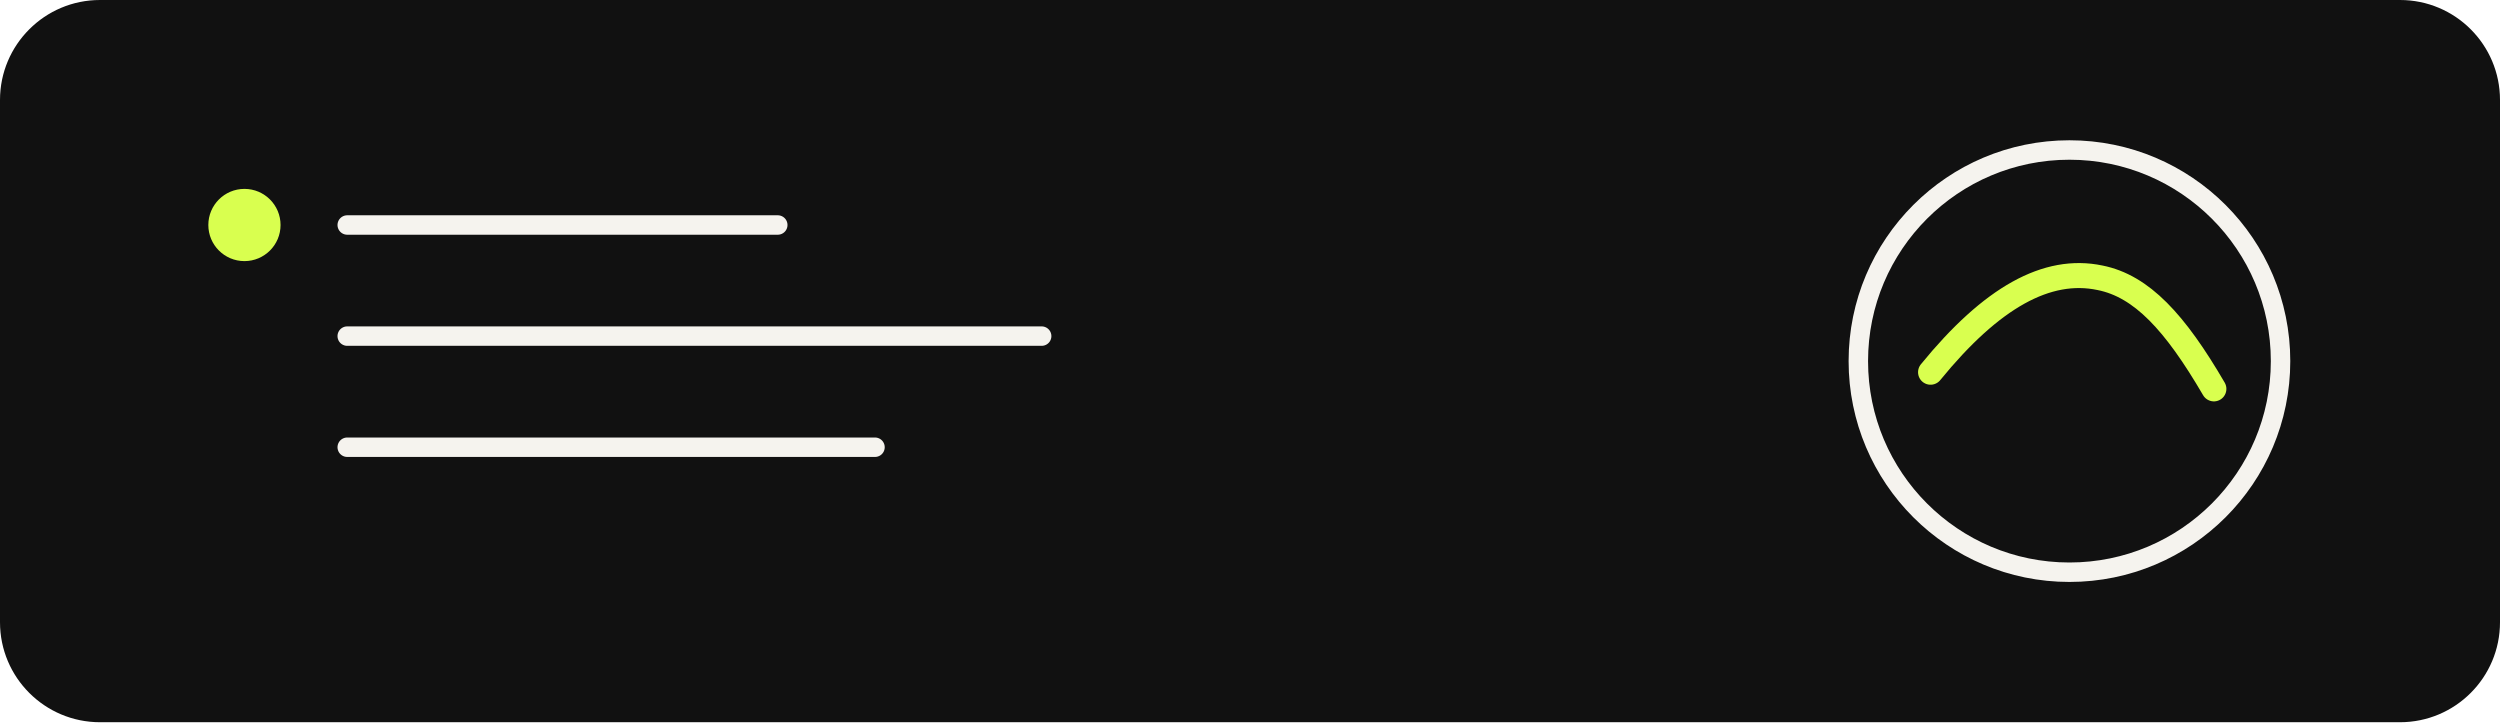
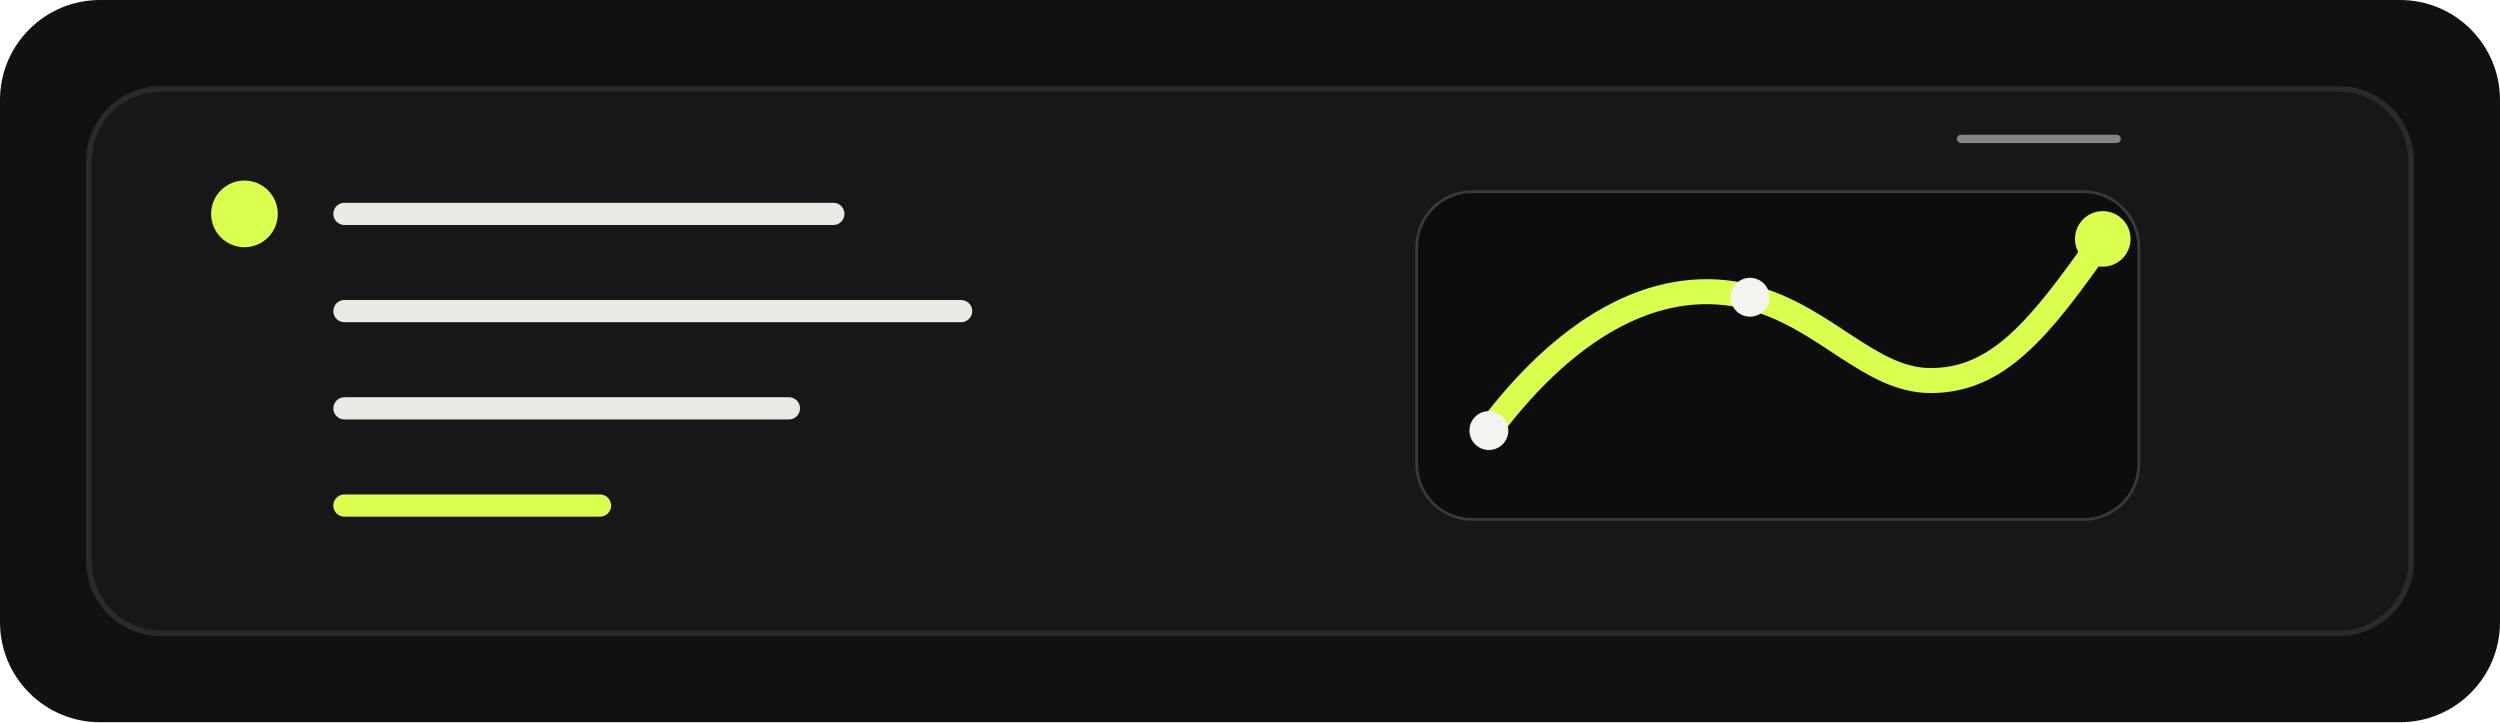
<svg xmlns="http://www.w3.org/2000/svg" viewBox="0 0 900 260" role="img" aria-labelledby="t d">
-   <rect width="900" height="260" rx="36" fill="#111" />
-   <circle cx="88" cy="81" r="13" fill="#d9ff4f" />
-   <path d="M125 81h155M125 121h250M125 161h190" stroke="#f5f3ee" stroke-width="7" stroke-linecap="round" />
-   <circle cx="745" cy="130" r="76" fill="none" stroke="#f5f3ee" stroke-width="7" />
-   <path d="M695 134c22-27 42-38 61-34 15 3 27 16 41 40" fill="none" stroke="#d9ff4f" stroke-width="9" stroke-linecap="round" />
+   <rect width="900" height="260" rx="36" fill="#111111" />
+   <rect x="32" y="32" width="836" height="196" rx="26" fill="#171717" stroke="#2a2a2a" stroke-width="2" />
+   <circle cx="88" cy="77" r="12" fill="#d9ff4f" />
+   <path d="M124 77h176M124 112h222M124 147h160" stroke="#f5f3ee" stroke-width="8" stroke-linecap="round" opacity=".95" />
+   <path d="M124 182h92" stroke="#d9ff4f" stroke-width="8" stroke-linecap="round" />
+   <rect x="510" y="69" width="260" height="118" rx="20" fill="#0d0d0d" stroke="#3a3a3a" />
+   <path d="M536 155C566 115 599 99 630 107c27 7 43 30 65 30 24 0 39-18 62-51" fill="none" stroke="#d9ff4f" stroke-width="9" stroke-linecap="round" />
+   <circle cx="536" cy="155" r="7" fill="#f5f3ee" />
+   <circle cx="630" cy="107" r="7" fill="#f5f3ee" />
+   <circle cx="757" cy="86" r="10" fill="#d9ff4f" />
+   <path d="M706 50h56" stroke="#f5f3ee" stroke-width="3" stroke-linecap="round" opacity=".5" />
</svg>
